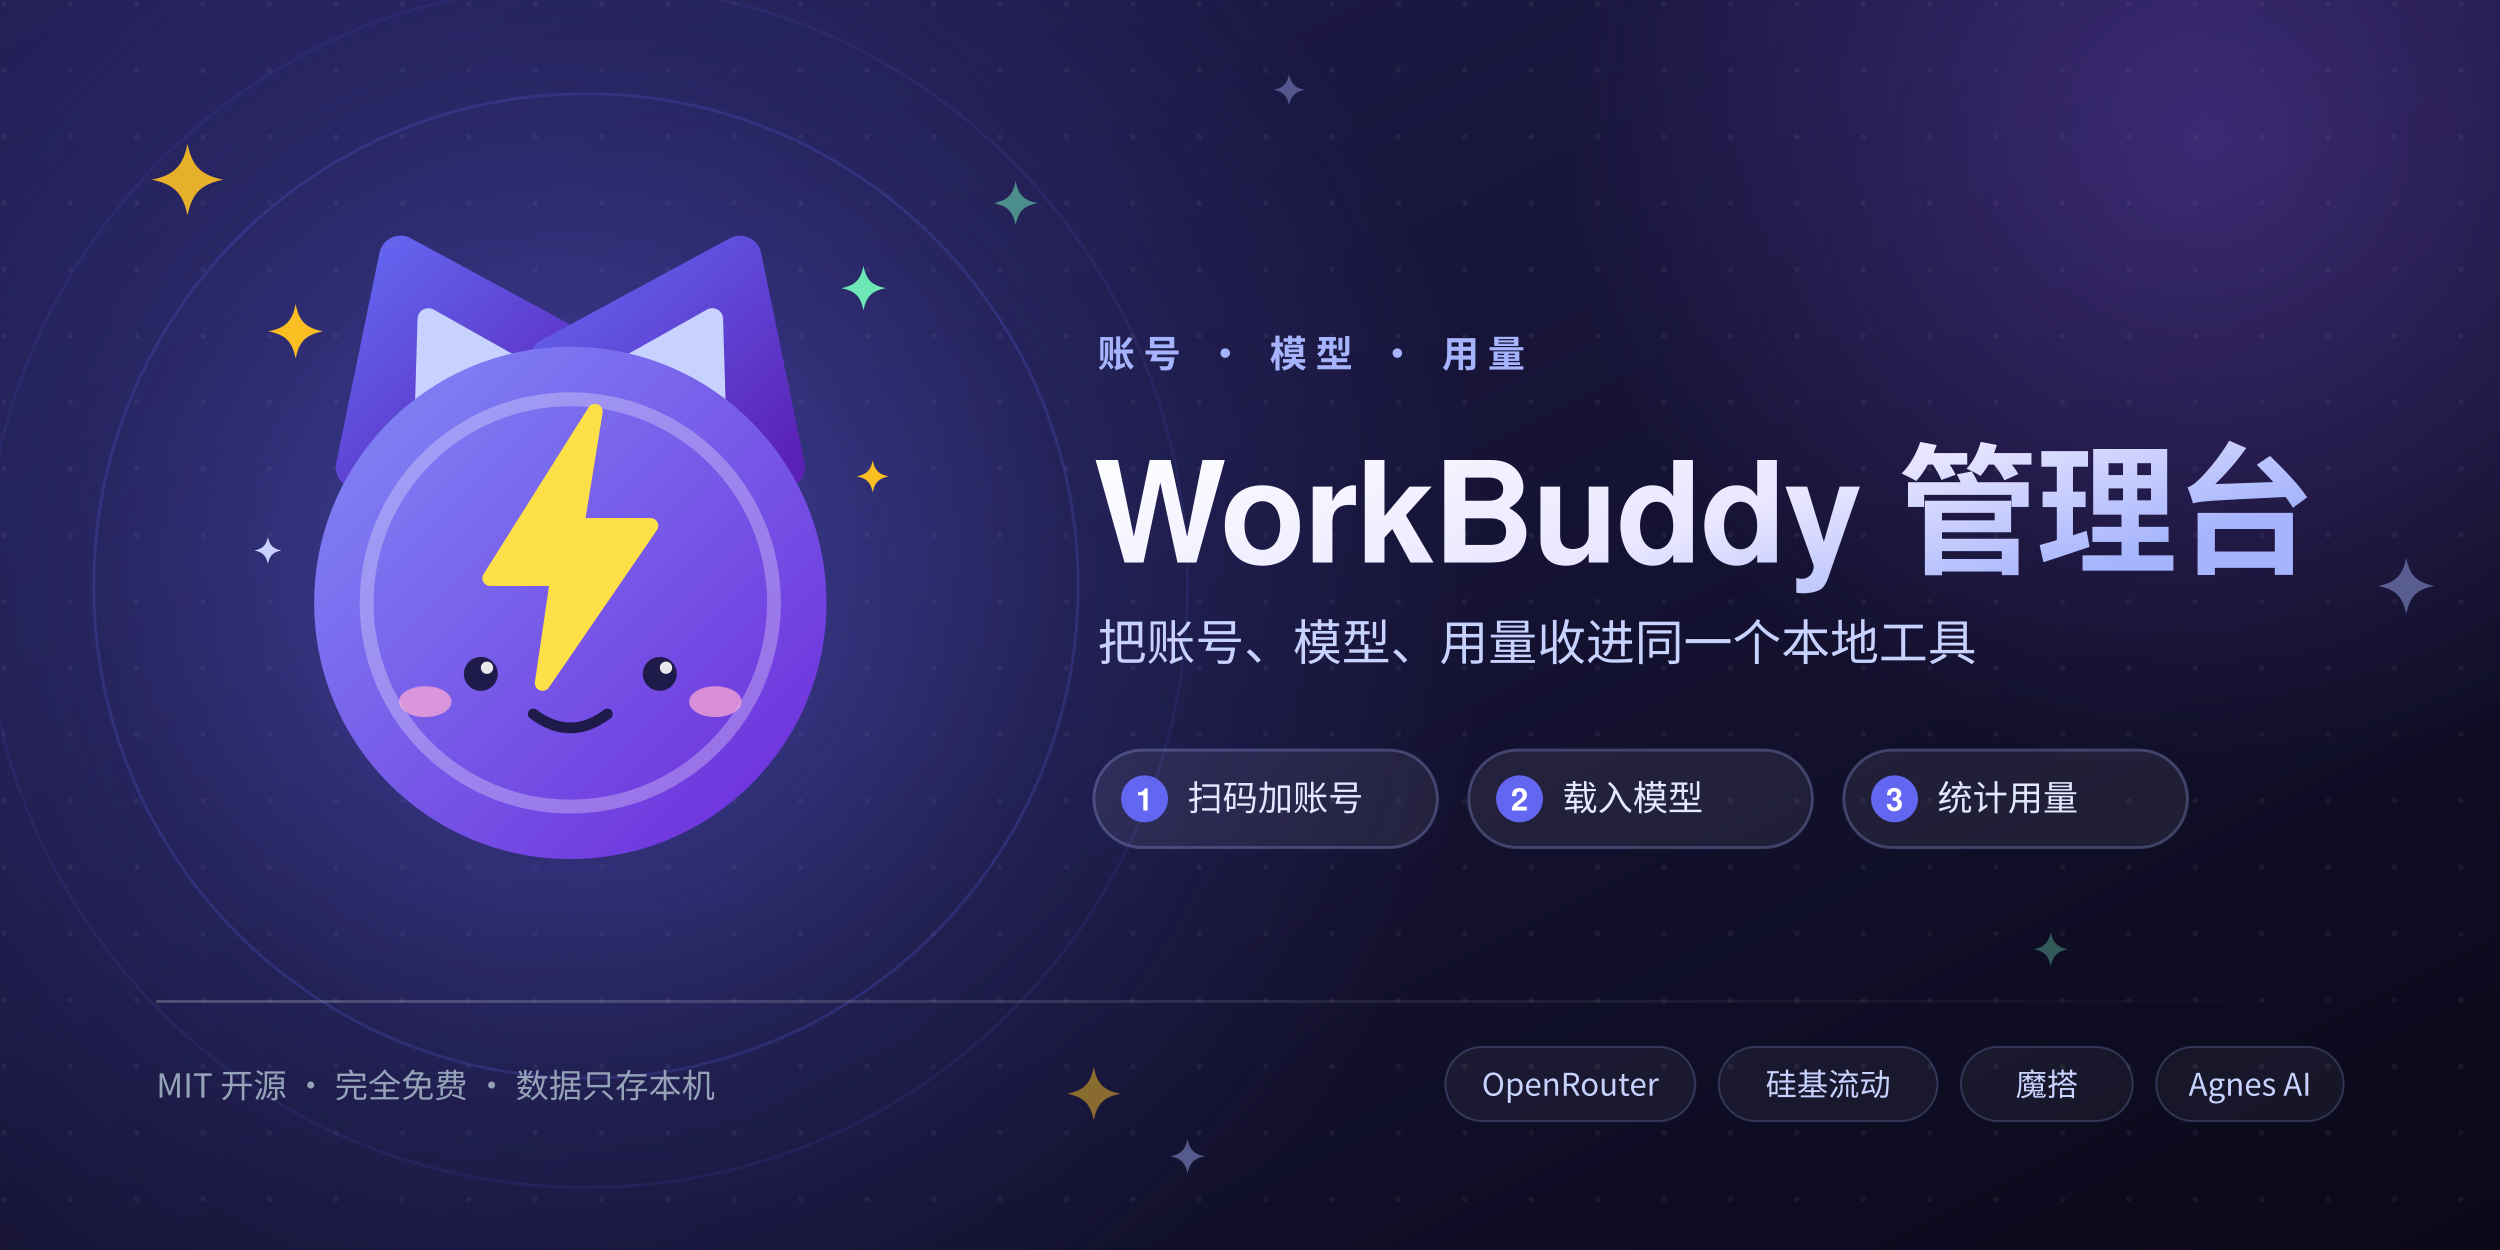
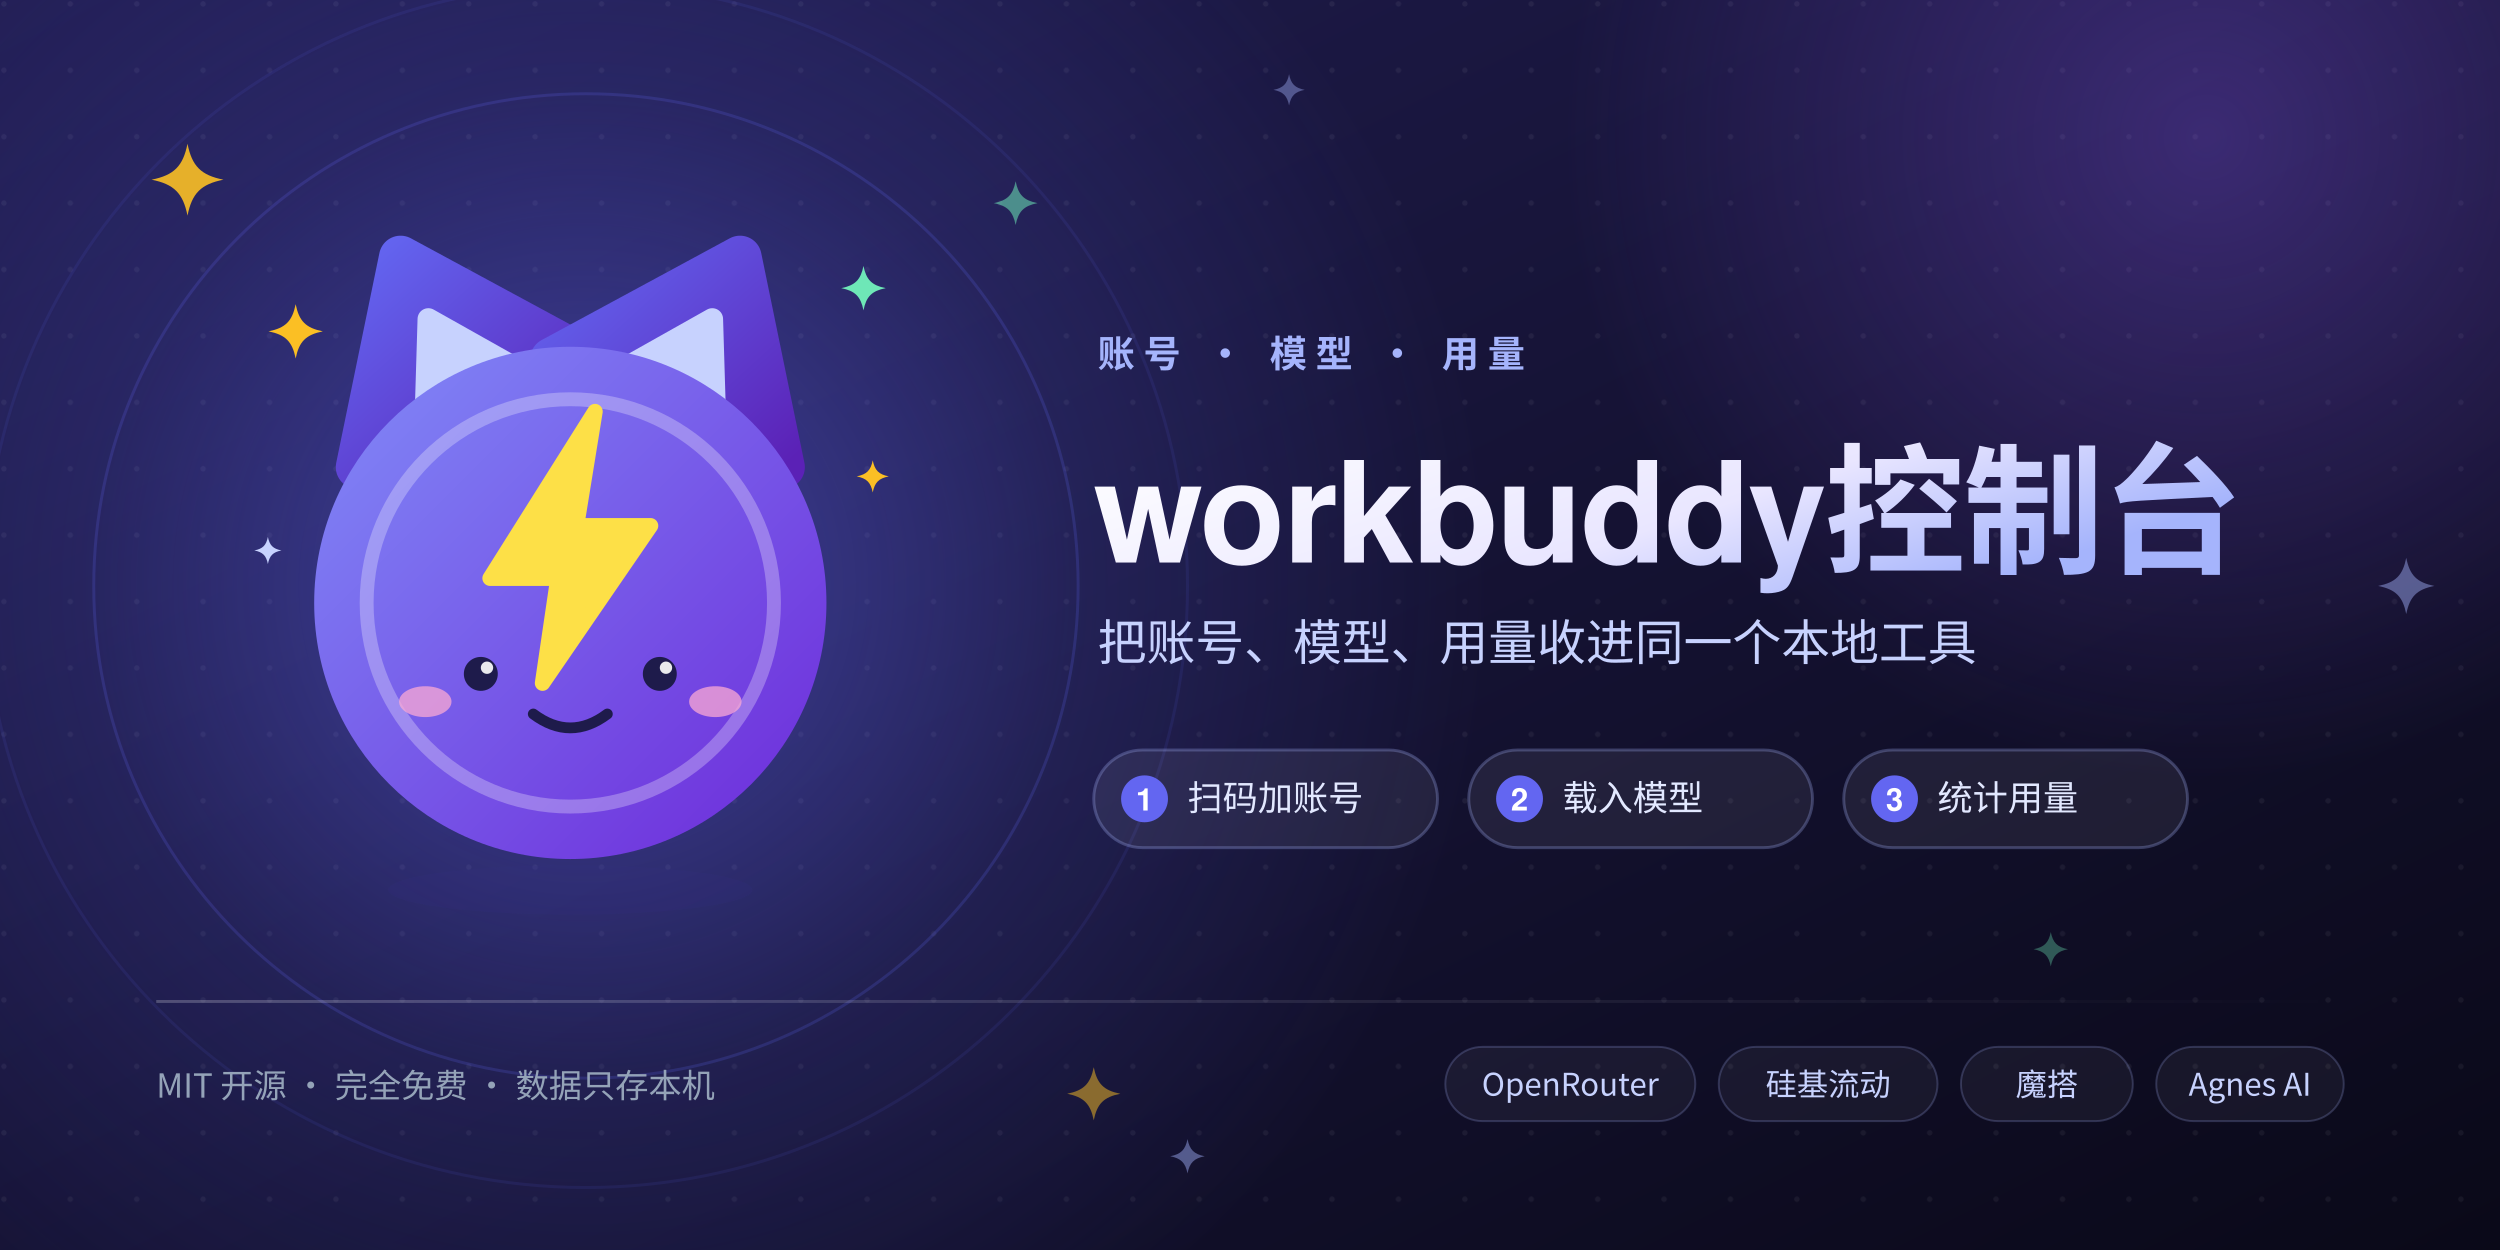
<svg xmlns="http://www.w3.org/2000/svg" width="1280" height="640" viewBox="0 0 1280 640">
  <defs>
    <linearGradient id="bg" x1="0" y1="0" x2="1" y2="1">
      <stop offset="0" stop-color="#211d52" />
      <stop offset="1" stop-color="#0a0918" />
    </linearGradient>
    <radialGradient id="glow" cx="0.5" cy="0.5" r="0.5">
      <stop offset="0" stop-color="#6366f1" stop-opacity="0.55" />
      <stop offset="0.55" stop-color="#6366f1" stop-opacity="0.16" />
      <stop offset="1" stop-color="#6366f1" stop-opacity="0" />
    </radialGradient>
    <radialGradient id="glowR" cx="0.5" cy="0.5" r="0.5">
      <stop offset="0" stop-color="#8b5cf6" stop-opacity="0.32" />
      <stop offset="1" stop-color="#8b5cf6" stop-opacity="0" />
    </radialGradient>
    <linearGradient id="title" x1="0" y1="0" x2="1" y2="0.4">
      <stop offset="0" stop-color="#ffffff" />
      <stop offset="0.62" stop-color="#e9e6ff" />
      <stop offset="1" stop-color="#a5b4fc" />
    </linearGradient>
    <linearGradient id="rule" x1="0" y1="0" x2="1" y2="0">
      <stop offset="0" stop-color="#ffffff" stop-opacity="0.22" />
      <stop offset="0.55" stop-color="#ffffff" stop-opacity="0.08" />
      <stop offset="1" stop-color="#ffffff" stop-opacity="0" />
    </linearGradient>
    <pattern id="dots" width="34" height="34" patternUnits="userSpaceOnUse">
      <circle cx="2" cy="2" r="1.4" fill="#ffffff" />
    </pattern>
  </defs>
  <rect width="1280" height="640" fill="url(#bg)" />
  <rect width="1280" height="640" fill="url(#dots)" opacity="0.055" />
  <circle cx="300" cy="300" r="460" fill="url(#glow)" />
  <circle cx="1130" cy="70" r="330" fill="url(#glowR)" />
  <circle cx="300" cy="300" r="252" fill="none" stroke="#6366f1" stroke-opacity="0.20" stroke-width="1.5" />
  <circle cx="300" cy="300" r="308" fill="none" stroke="#6366f1" stroke-opacity="0.10" stroke-width="1.5" />
  <path d="M0 -16 C2 -6 6 -2 16 0 C6 2 2 6 0 16 C-2 6 -6 2 -16 0 C-6 -2 -2 -6 0 -16 Z" transform="translate(96 92) scale(1.15)" fill="#fbbf24" opacity="0.9" />
  <path d="M0 -16 C2 -6 6 -2 16 0 C6 2 2 6 0 16 C-2 6 -6 2 -16 0 C-6 -2 -2 -6 0 -16 Z" transform="translate(608 592) scale(0.55)" fill="#a5b4fc" opacity="0.45" />
  <path d="M0 -16 C2 -6 6 -2 16 0 C6 2 2 6 0 16 C-2 6 -6 2 -16 0 C-6 -2 -2 -6 0 -16 Z" transform="translate(520 104) scale(0.7)" fill="#6ee7b7" opacity="0.55" />
  <path d="M0 -16 C2 -6 6 -2 16 0 C6 2 2 6 0 16 C-2 6 -6 2 -16 0 C-6 -2 -2 -6 0 -16 Z" transform="translate(560 560) scale(0.85)" fill="#fbbf24" opacity="0.5" />
  <path d="M0 -16 C2 -6 6 -2 16 0 C6 2 2 6 0 16 C-2 6 -6 2 -16 0 C-6 -2 -2 -6 0 -16 Z" transform="translate(1232 300) scale(0.9)" fill="#a5b4fc" opacity="0.45" />
  <path d="M0 -16 C2 -6 6 -2 16 0 C6 2 2 6 0 16 C-2 6 -6 2 -16 0 C-6 -2 -2 -6 0 -16 Z" transform="translate(660 46) scale(0.5)" fill="#a5b4fc" opacity="0.4" />
  <path d="M0 -16 C2 -6 6 -2 16 0 C6 2 2 6 0 16 C-2 6 -6 2 -16 0 C-6 -2 -2 -6 0 -16 Z" transform="translate(1050 486) scale(0.55)" fill="#6ee7b7" opacity="0.35" />
  <g transform="translate(89.76 74.85) scale(0.79)">
    <defs>
      <linearGradient id="ft-body" x1="0" y1="0" x2="1" y2="1">
        <stop offset="0" stop-color="#818cf8" />
        <stop offset="1" stop-color="#6d28d9" />
      </linearGradient>
      <linearGradient id="ft-ear" x1="0" y1="0" x2="1" y2="1">
        <stop offset="0" stop-color="#6366f1" />
        <stop offset="1" stop-color="#5b21b6" />
      </linearGradient>
    </defs>
    <ellipse cx="256" cy="482" rx="118" ry="16" fill="#312e81" opacity="0.18" />
    <path d="M118 208 L146 72 L268 138 Z" fill="url(#ft-ear)" stroke="url(#ft-ear)" stroke-width="28" stroke-linejoin="round" />
    <path d="M162 178 L164 112 L228 148 Z" fill="#c7d2fe" stroke="#c7d2fe" stroke-width="14" stroke-linejoin="round" />
    <path d="M394 208 L366 72 L244 138 Z" fill="url(#ft-ear)" stroke="url(#ft-ear)" stroke-width="28" stroke-linejoin="round" />
    <path d="M350 178 L348 112 L284 148 Z" fill="#c7d2fe" stroke="#c7d2fe" stroke-width="14" stroke-linejoin="round" />
    <circle cx="256" cy="296" r="166" fill="url(#ft-body)" />
    <circle cx="256" cy="296" r="132" fill="none" stroke="#ffffff" stroke-opacity="0.28" stroke-width="9" />
    <path d="M272 172 L204 280 L248 280 L238 348 L308 246 L260 246 Z" fill="#fde047" stroke="#fde047" stroke-width="10" stroke-linejoin="round" />
    <circle cx="198" cy="342" r="11" fill="#1e1b4b" />
    <circle cx="314" cy="342" r="11" fill="#1e1b4b" />
    <circle cx="202" cy="338" r="4" fill="#ffffff" opacity="0.9" />
    <circle cx="318" cy="338" r="4" fill="#ffffff" opacity="0.9" />
    <path d="M232 368 Q256 386 280 368" fill="none" stroke="#1e1b4b" stroke-width="7" stroke-linecap="round" />
    <ellipse cx="162" cy="360" rx="17" ry="10" fill="#f9a8d4" opacity="0.75" />
    <ellipse cx="350" cy="360" rx="17" ry="10" fill="#f9a8d4" opacity="0.75" />
    <path d="M0 -16 C2 -6 6 -2 16 0 C6 2 2 6 0 16 C-2 6 -6 2 -16 0 C-6 -2 -2 -6 0 -16 Z" transform="translate(78 120) scale(1.1)" fill="#fbbf24" />
    <path d="M0 -16 C2 -6 6 -2 16 0 C6 2 2 6 0 16 C-2 6 -6 2 -16 0 C-6 -2 -2 -6 0 -16 Z" transform="translate(446 92) scale(0.9)" fill="#6ee7b7" />
    <path d="M0 -16 C2 -6 6 -2 16 0 C6 2 2 6 0 16 C-2 6 -6 2 -16 0 C-6 -2 -2 -6 0 -16 Z" transform="translate(452 214) scale(0.65)" fill="#fbbf24" />
    <path d="M0 -16 C2 -6 6 -2 16 0 C6 2 2 6 0 16 C-2 6 -6 2 -16 0 C-6 -2 -2 -6 0 -16 Z" transform="translate(60 262) scale(0.55)" fill="#c7d2fe" />
  </g>
  <text x="562" y="188" font-family="'Microsoft YaHei UI','Microsoft YaHei','PingFang SC','Hiragino Sans GB','Noto Sans CJK SC',sans-serif" font-size="19" font-weight="600" letter-spacing="4.5" fill="#a5b4fc">账号 · 模型 · 用量</text>
-   <text x="560" y="288" font-family="'Segoe UI','Helvetica Neue',Helvetica,Arial,sans-serif,'Microsoft YaHei UI','Microsoft YaHei','PingFang SC','Hiragino Sans GB','Noto Sans CJK SC',sans-serif" font-size="72" font-weight="700" letter-spacing="-1" fill="url(#title)">WorkBuddy 管理台</text>
+   <text x="560" y="288" font-family="'Segoe UI','Helvetica Neue',Helvetica,Arial,sans-serif,'Microsoft YaHei UI','Microsoft YaHei','PingFang SC','Hiragino Sans GB','Noto Sans CJK SC',sans-serif" font-size="72" font-weight="700" letter-spacing="-1" fill="url(#title)">workbuddy控制台</text>
  <text x="562" y="338" font-family="'Microsoft YaHei UI','Microsoft YaHei','PingFang SC','Hiragino Sans GB','Noto Sans CJK SC',sans-serif" font-size="25" font-weight="400" fill="#c7d2fe">把账号、模型、用量收进同一个本地工具</text>
  <rect x="560" y="384" width="176" height="50" rx="25" fill="rgba(255,255,255,0.07)" stroke="rgba(165,180,252,0.28)" stroke-width="1.5" />
  <circle cx="586" cy="409" r="12" fill="#6366f1" />
  <text x="586" y="415" font-family="'Segoe UI','Helvetica Neue',Helvetica,Arial,sans-serif" font-size="16" font-weight="700" fill="#ffffff" text-anchor="middle">1</text>
  <text x="608" y="415" font-family="'Microsoft YaHei UI','Microsoft YaHei','PingFang SC','Hiragino Sans GB','Noto Sans CJK SC',sans-serif" font-size="18" font-weight="500" fill="#e2e8ff">扫码加账号</text>
  <rect x="752" y="384" width="176" height="50" rx="25" fill="rgba(255,255,255,0.07)" stroke="rgba(165,180,252,0.28)" stroke-width="1.5" />
  <circle cx="778" cy="409" r="12" fill="#6366f1" />
  <text x="778" y="415" font-family="'Segoe UI','Helvetica Neue',Helvetica,Arial,sans-serif" font-size="16" font-weight="700" fill="#ffffff" text-anchor="middle">2</text>
  <text x="800" y="415" font-family="'Microsoft YaHei UI','Microsoft YaHei','PingFang SC','Hiragino Sans GB','Noto Sans CJK SC',sans-serif" font-size="18" font-weight="500" fill="#e2e8ff">载入模型</text>
  <rect x="944" y="384" width="176" height="50" rx="25" fill="rgba(255,255,255,0.07)" stroke="rgba(165,180,252,0.28)" stroke-width="1.5" />
  <circle cx="970" cy="409" r="12" fill="#6366f1" />
  <text x="970" y="415" font-family="'Segoe UI','Helvetica Neue',Helvetica,Arial,sans-serif" font-size="16" font-weight="700" fill="#ffffff" text-anchor="middle">3</text>
  <text x="992" y="415" font-family="'Microsoft YaHei UI','Microsoft YaHei','PingFang SC','Hiragino Sans GB','Noto Sans CJK SC',sans-serif" font-size="18" font-weight="500" fill="#e2e8ff">统计用量</text>
  <rect x="80" y="512" width="1120" height="1.5" fill="url(#rule)" />
  <text x="80" y="562" font-family="'Microsoft YaHei UI','Microsoft YaHei','PingFang SC','Hiragino Sans GB','Noto Sans CJK SC',sans-serif" font-size="17" font-weight="400" fill="#94a3b8">MIT 开源 · 完全免费 · 数据只存本机</text>
  <rect x="740" y="536" width="128" height="38" rx="19" fill="rgba(255,255,255,0.05)" stroke="rgba(165,180,252,0.22)" stroke-width="1" />
  <text x="804" y="561" font-family="'Microsoft YaHei UI','Microsoft YaHei','PingFang SC','Hiragino Sans GB','Noto Sans CJK SC',sans-serif" font-size="16" font-weight="500" fill="#c7d2fe" text-anchor="middle">OpenRouter</text>
  <rect x="880" y="536" width="112" height="38" rx="19" fill="rgba(255,255,255,0.05)" stroke="rgba(165,180,252,0.22)" stroke-width="1" />
  <text x="936" y="561" font-family="'Microsoft YaHei UI','Microsoft YaHei','PingFang SC','Hiragino Sans GB','Noto Sans CJK SC',sans-serif" font-size="16" font-weight="500" fill="#c7d2fe" text-anchor="middle">硅基流动</text>
  <rect x="1004" y="536" width="88" height="38" rx="19" fill="rgba(255,255,255,0.05)" stroke="rgba(165,180,252,0.22)" stroke-width="1" />
  <text x="1048" y="561" font-family="'Microsoft YaHei UI','Microsoft YaHei','PingFang SC','Hiragino Sans GB','Noto Sans CJK SC',sans-serif" font-size="16" font-weight="500" fill="#c7d2fe" text-anchor="middle">魔搭</text>
  <rect x="1104" y="536" width="96" height="38" rx="19" fill="rgba(255,255,255,0.05)" stroke="rgba(165,180,252,0.22)" stroke-width="1" />
  <text x="1152" y="561" font-family="'Microsoft YaHei UI','Microsoft YaHei','PingFang SC','Hiragino Sans GB','Noto Sans CJK SC',sans-serif" font-size="16" font-weight="500" fill="#c7d2fe" text-anchor="middle">Agnes AI</text>
</svg>
